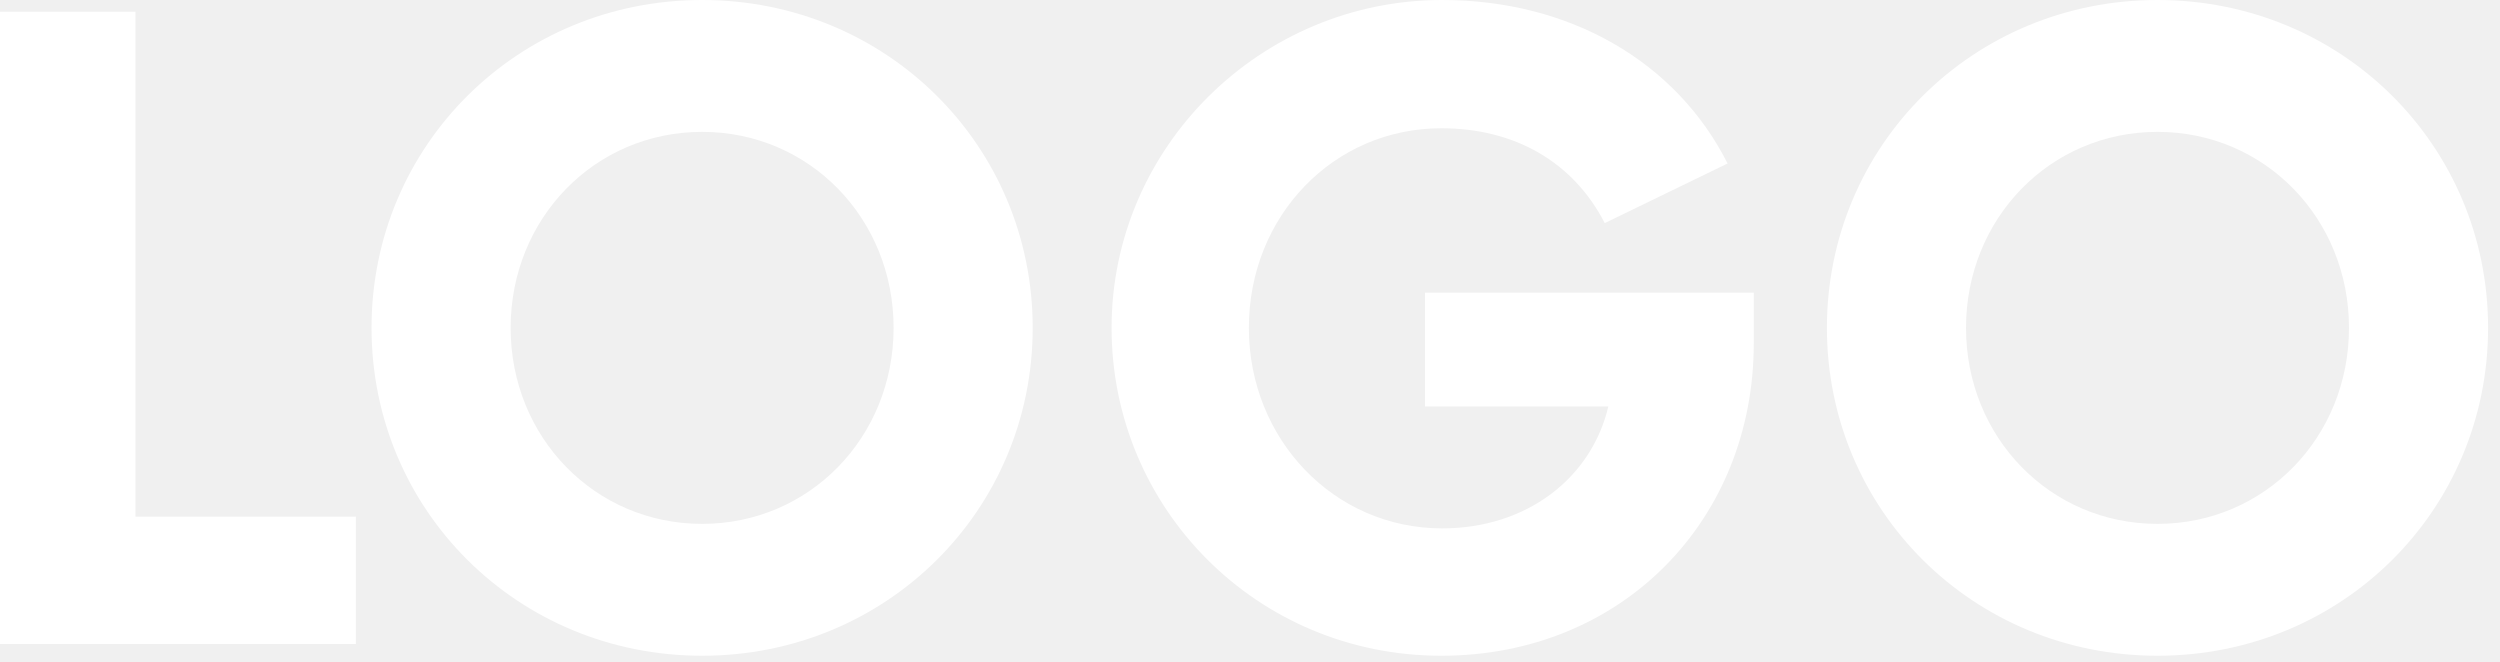
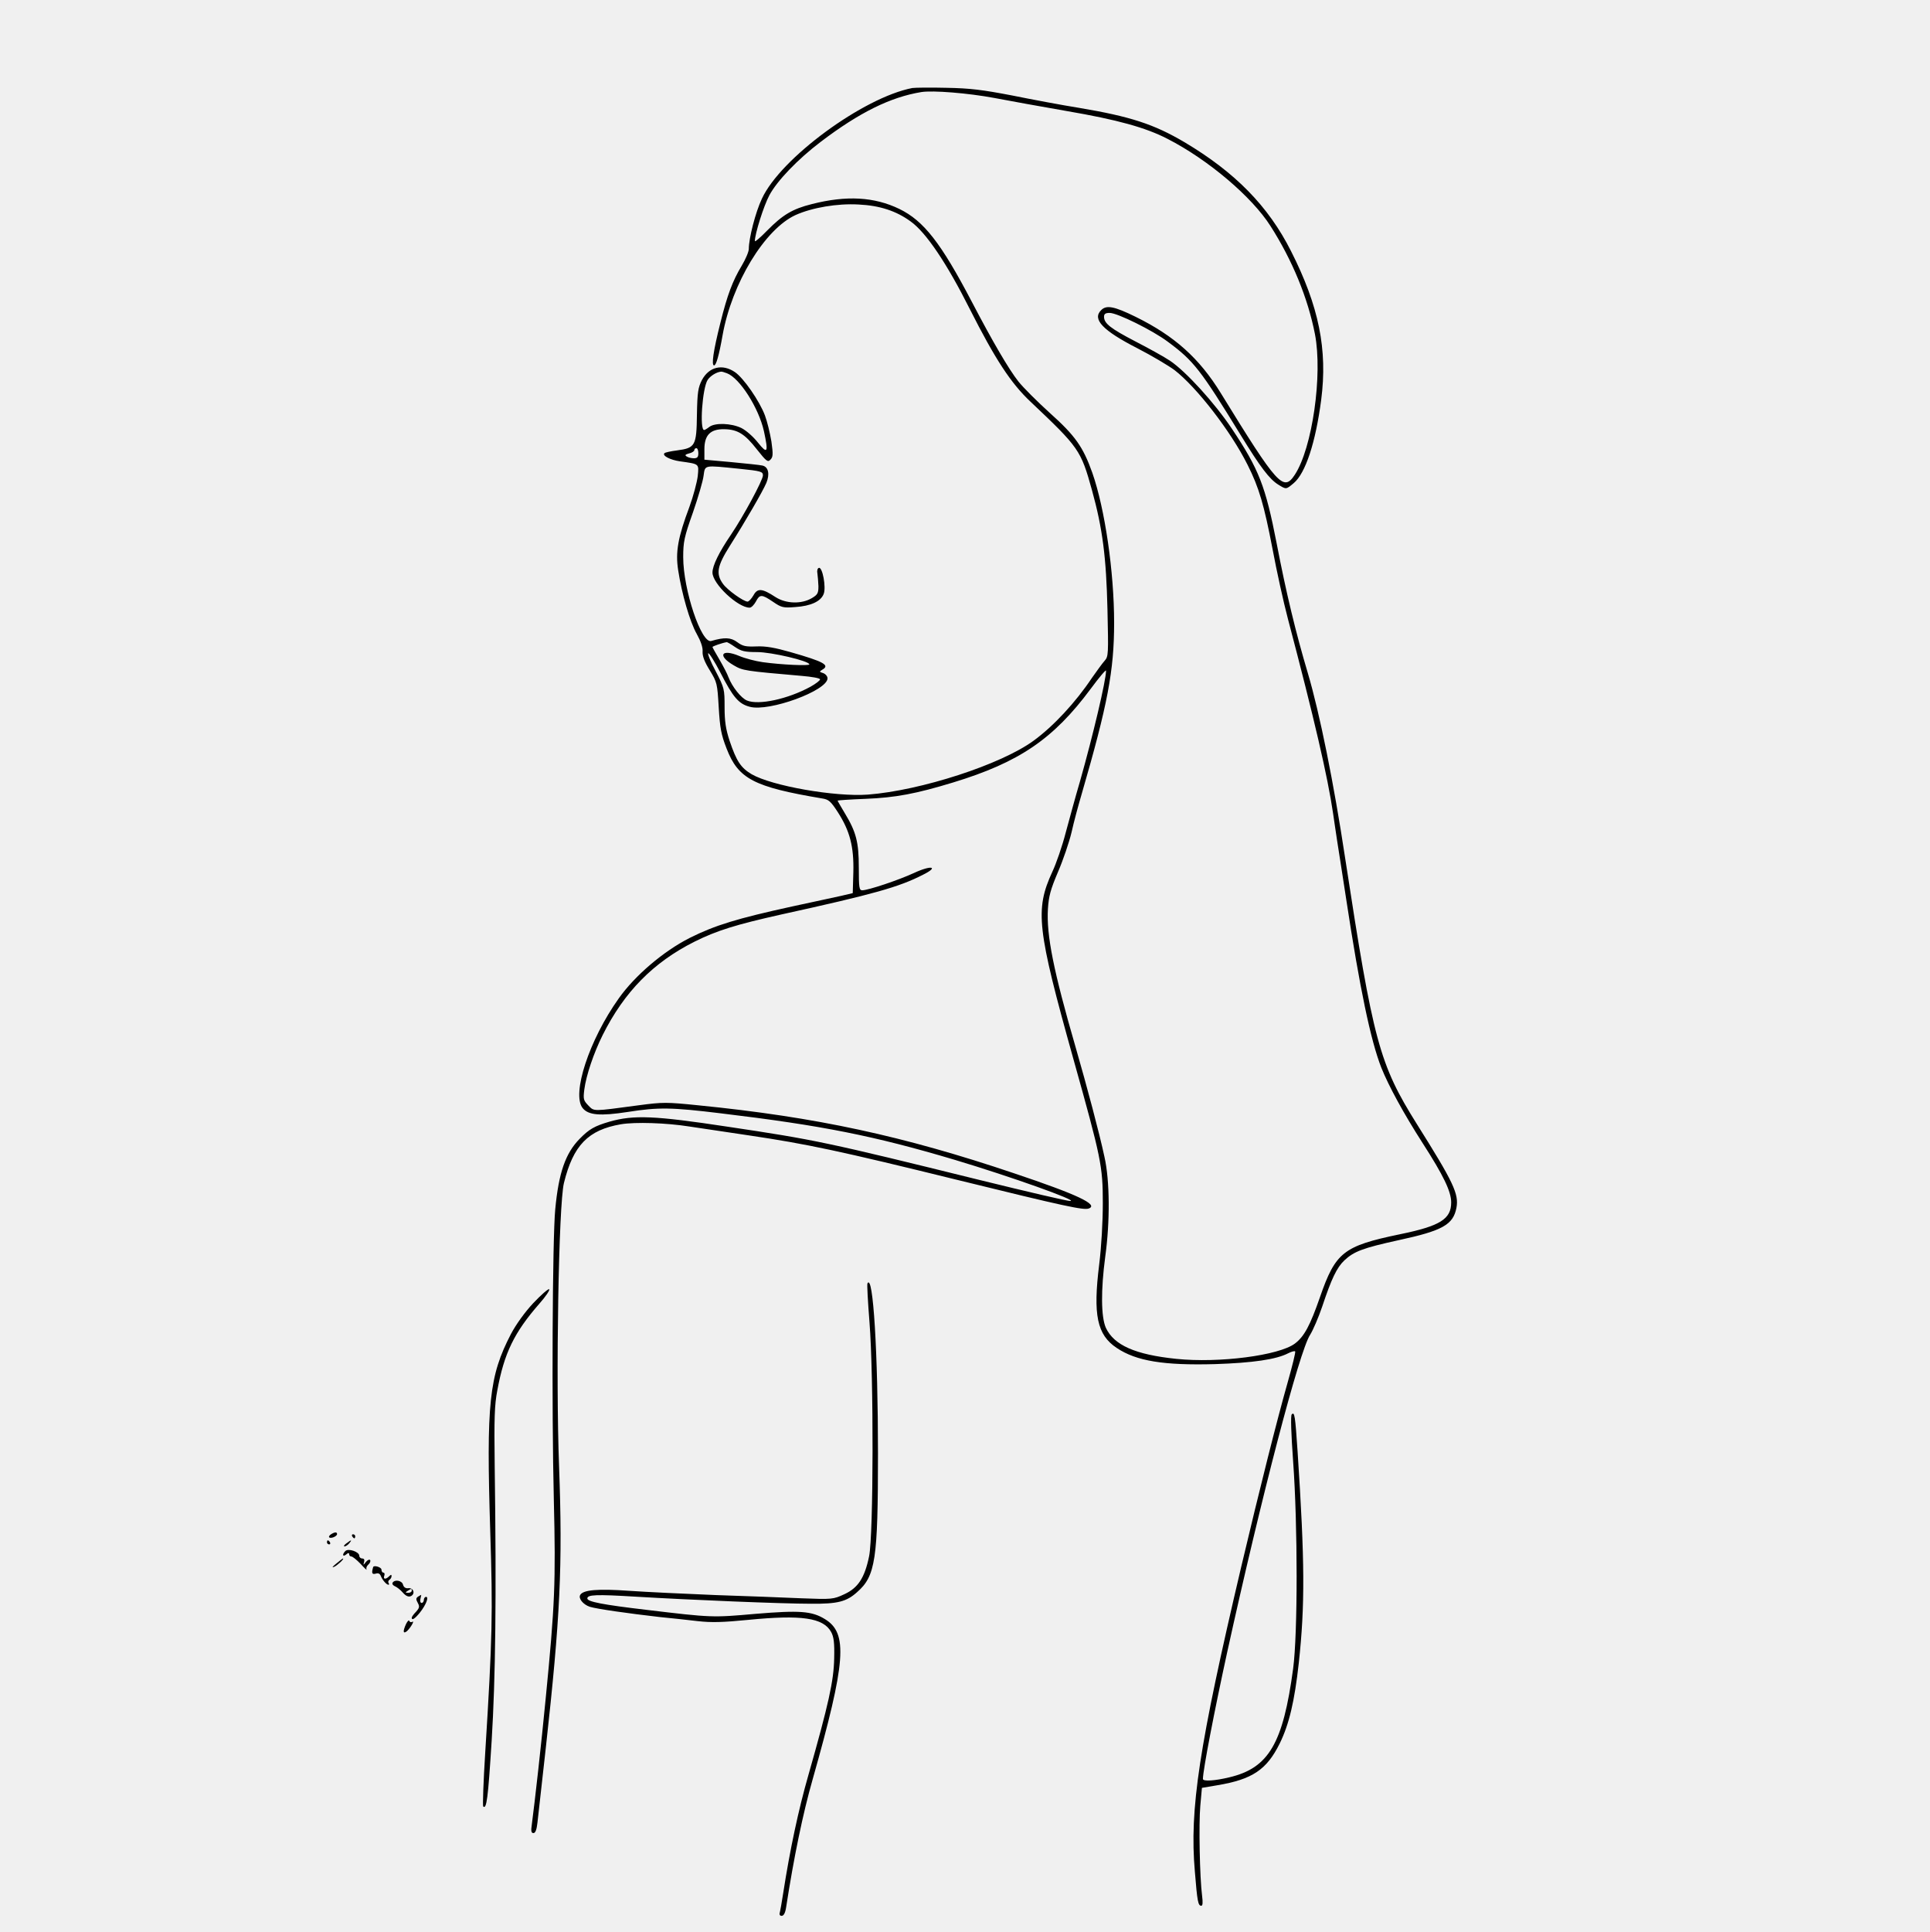
- <svg xmlns="http://www.w3.org/2000/svg" width="155" height="41" viewBox="0 0 155 41" fill="none">
-   <path d="M0 0.728V39.928H22.064V32.032H8.4V0.728H0Z" fill="white" />
-   <path d="M64.027 20.328C64.027 9.016 54.955 0 43.531 0C32.107 0 23.035 9.016 23.035 20.328C23.035 31.64 32.107 40.656 43.531 40.656C54.955 40.656 64.027 31.64 64.027 20.328ZM55.403 20.328C55.403 27.104 50.195 32.48 43.531 32.48C36.867 32.48 31.659 27.104 31.659 20.328C31.659 13.552 36.867 8.176 43.531 8.176C50.195 8.176 55.403 13.552 55.403 20.328Z" fill="white" />
-   <path d="M107.11 10.136C103.918 3.808 97.31 0 89.414 0C78.158 0 68.918 9.128 68.918 20.328C68.918 31.528 77.934 40.656 89.358 40.656C100.558 40.656 108.734 32.256 108.734 21.28V18.144H88.35V25.2H99.718C98.654 29.68 94.622 32.76 89.414 32.76C82.694 32.76 77.43 27.216 77.43 20.328C77.43 13.384 82.694 7.952 89.358 7.952C93.894 7.952 97.534 10.024 99.494 13.832L107.11 10.136Z" fill="white" />
-   <path d="M154.261 20.328C154.261 9.016 145.189 0 133.765 0C122.341 0 113.269 9.016 113.269 20.328C113.269 31.64 122.341 40.656 133.765 40.656C145.189 40.656 154.261 31.64 154.261 20.328ZM145.637 20.328C145.637 27.104 140.429 32.48 133.765 32.48C127.101 32.48 121.893 27.104 121.893 20.328C121.893 13.552 127.101 8.176 133.765 8.176C140.429 8.176 145.637 13.552 145.637 20.328Z" fill="white" />
+ <svg xmlns="http://www.w3.org/2000/svg" version="1.0" width="956pt" height="957pt" viewBox="0 0 956 957" preserveAspectRatio="xMidYMid meet">
+   <g transform="translate(0,957) scale(0.1,-0.1)" fill="#000000" stroke="none">
+     <path d="M4520 9134 c-243 -47 -653 -348 -745 -548 -32 -67 -65 -197 -65 -249 0 -14 -16 -51 -35 -83 -45 -75 -71 -143 -106 -284 -35 -139 -45 -210 -31 -210 10 0 24 47 42 149 46 258 209 526 362 596 83 37 207 58 312 52 105 -5 187 -32 258 -84 77 -55 180 -209 293 -434 125 -247 203 -367 301 -459 240 -227 249 -239 304 -437 53 -191 71 -334 77 -591 5 -222 5 -234 -14 -255 -11 -12 -39 -51 -63 -85 -80 -120 -190 -239 -289 -311 -161 -118 -559 -247 -821 -267 -163 -12 -476 43 -576 101 -54 32 -75 65 -109 165 -19 58 -25 96 -25 167 0 90 -1 95 -44 178 -25 46 -41 87 -37 89 4 3 32 -41 61 -97 62 -121 90 -154 145 -168 95 -26 385 80 385 141 0 10 -10 22 -22 26 -19 6 -19 7 -5 16 41 23 11 40 -157 88 -77 22 -122 30 -168 28 -53 -2 -68 1 -95 21 -32 24 -64 25 -129 6 -49 -15 -139 254 -139 415 0 76 5 100 48 221 26 75 50 157 53 183 8 54 -1 52 177 34 108 -11 117 -14 117 -33 0 -23 -97 -203 -158 -293 -60 -88 -92 -154 -92 -188 0 -56 126 -174 184 -174 9 0 22 14 31 30 19 37 29 37 85 -1 41 -28 50 -31 110 -26 77 5 127 28 141 65 13 33 -6 135 -24 129 -7 -2 -10 -15 -7 -28 2 -13 4 -42 5 -63 0 -34 -4 -42 -33 -59 -51 -30 -127 -28 -179 5 -67 44 -90 46 -110 9 -10 -17 -23 -31 -29 -31 -20 0 -101 58 -122 88 -36 50 -29 88 34 188 78 123 163 270 181 312 18 44 10 80 -20 86 -12 3 -82 10 -154 17 l-133 12 0 52 c0 70 30 100 98 99 66 -1 102 -23 162 -100 47 -59 54 -65 67 -51 13 13 14 26 5 90 -7 42 -21 100 -32 129 -27 72 -106 186 -149 215 -62 42 -128 26 -163 -39 -19 -37 -23 -60 -25 -172 -2 -154 -8 -165 -98 -177 -31 -4 -60 -10 -63 -14 -12 -12 28 -33 76 -40 99 -14 95 -11 89 -74 -4 -31 -22 -99 -41 -151 -57 -152 -70 -224 -56 -314 18 -118 58 -256 92 -316 20 -36 31 -67 29 -88 -1 -23 10 -51 36 -93 36 -59 37 -65 44 -183 6 -102 12 -135 39 -204 58 -150 134 -190 473 -247 33 -5 43 -14 78 -68 60 -93 80 -171 77 -297 l-3 -104 -55 -13 c-30 -6 -140 -31 -245 -53 -274 -60 -382 -93 -508 -156 -130 -66 -271 -186 -351 -299 -147 -206 -235 -475 -179 -544 28 -35 87 -40 223 -19 153 24 217 23 463 -7 500 -60 757 -111 1157 -230 277 -83 614 -203 573 -204 -13 -1 -213 46 -445 103 -765 189 -818 200 -1253 265 -363 55 -465 59 -585 25 -75 -22 -101 -37 -148 -85 -70 -71 -104 -168 -121 -349 -14 -146 -18 -989 -7 -1440 10 -407 5 -521 -40 -980 -22 -229 -54 -513 -69 -627 -5 -33 -3 -43 8 -43 10 0 16 17 20 53 3 28 22 194 41 367 72 650 84 906 66 1394 -17 448 -2 1300 24 1406 46 187 120 263 282 291 71 12 226 7 339 -11 33 -5 166 -25 295 -44 290 -43 450 -77 1035 -221 529 -130 625 -151 650 -141 49 19 -57 69 -370 174 -548 185 -982 279 -1566 337 -157 16 -175 16 -295 0 -232 -31 -219 -31 -249 -1 -24 25 -26 31 -20 79 9 70 47 182 91 270 107 214 251 360 454 462 112 56 207 85 430 135 460 101 584 136 703 197 81 40 42 49 -44 9 -78 -36 -228 -86 -257 -86 -15 0 -17 13 -17 113 0 126 -13 176 -70 270 -19 32 -35 59 -35 61 0 2 62 6 138 9 149 6 250 25 434 81 328 100 497 215 682 464 42 57 76 97 76 90 0 -48 -65 -322 -129 -548 -22 -74 -53 -189 -71 -255 -17 -66 -47 -153 -66 -193 -87 -189 -76 -283 104 -927 138 -493 146 -531 146 -715 0 -92 -7 -215 -18 -304 -31 -249 -11 -348 87 -413 97 -65 233 -87 487 -80 186 6 304 23 363 54 16 8 31 12 34 9 3 -3 -14 -72 -37 -153 -52 -183 -138 -524 -230 -913 -210 -892 -257 -1203 -230 -1510 12 -149 16 -170 32 -170 7 0 8 17 4 48 -12 92 -17 358 -9 447 l8 89 77 13 c173 29 244 77 308 206 47 95 74 210 95 400 31 286 30 502 -6 1047 -12 179 -15 198 -29 184 -6 -6 -3 -96 7 -234 23 -318 23 -851 0 -1025 -50 -372 -121 -493 -317 -539 -70 -17 -130 -21 -130 -8 0 44 57 338 120 627 171 777 358 1493 411 1573 15 24 42 87 60 140 46 138 72 193 110 229 47 44 91 61 269 100 218 47 270 77 286 160 13 69 -15 127 -196 415 -186 297 -216 408 -355 1315 -57 378 -127 722 -185 918 -60 201 -108 400 -155 645 -55 282 -87 365 -222 567 -84 126 -228 284 -306 336 -28 19 -106 62 -172 96 -123 64 -155 89 -155 122 0 14 7 19 28 19 38 0 212 -86 287 -142 130 -96 163 -139 362 -463 98 -160 143 -219 187 -246 39 -24 38 -24 76 8 58 49 108 199 136 413 32 248 -11 463 -150 737 -112 222 -277 390 -528 539 -151 89 -267 127 -523 170 -82 13 -231 41 -330 61 -146 28 -208 36 -325 38 -80 2 -156 1 -170 -1z m405 -49 c72 -14 234 -43 360 -65 251 -43 392 -82 500 -138 201 -103 418 -287 510 -432 108 -169 185 -356 220 -535 39 -201 -13 -565 -100 -697 -56 -85 -85 -53 -366 404 -107 174 -230 284 -423 379 -106 52 -144 59 -170 33 -46 -45 7 -101 179 -189 72 -37 154 -86 184 -108 110 -85 279 -303 362 -469 57 -113 82 -199 124 -418 20 -107 54 -262 76 -345 131 -497 197 -781 224 -965 3 -25 13 -85 20 -135 8 -49 28 -180 45 -290 67 -441 121 -699 174 -834 36 -90 110 -226 205 -374 103 -160 141 -239 141 -293 0 -83 -55 -117 -255 -158 -279 -58 -318 -89 -395 -311 -49 -141 -78 -195 -124 -230 -78 -59 -375 -98 -588 -76 -204 21 -309 68 -349 154 -24 54 -25 187 -3 352 24 174 23 376 -4 495 -25 117 -86 346 -142 540 -110 379 -146 558 -138 688 4 63 13 96 50 183 25 58 55 146 67 196 11 50 34 135 50 189 129 444 161 612 161 849 0 254 -46 566 -108 743 -46 129 -85 184 -210 296 -62 56 -132 126 -156 156 -48 61 -127 196 -231 395 -153 292 -238 401 -359 460 -124 60 -262 68 -434 24 -96 -24 -144 -53 -221 -131 -33 -34 -61 -58 -61 -52 0 35 44 175 72 227 38 71 139 177 255 265 191 145 345 221 498 246 57 9 231 -5 360 -29z m-1323 -1364 c63 -24 157 -171 183 -287 23 -106 18 -116 -30 -56 -23 29 -58 60 -82 72 -50 24 -131 27 -159 5 -10 -8 -22 -15 -25 -15 -24 -1 -9 208 17 248 13 20 44 39 66 41 4 1 17 -3 30 -8z m-142 -396 c0 -19 -5 -25 -22 -25 -13 0 -29 4 -36 9 -10 6 -7 10 12 15 14 3 26 11 26 16 0 6 5 10 10 10 6 0 10 -11 10 -25z m182 -960 c31 -21 49 -25 109 -25 71 0 259 -44 259 -61 0 -8 -137 -2 -231 11 -36 5 -89 19 -117 31 -89 37 -109 1 -26 -47 45 -26 50 -27 337 -52 48 -4 89 -11 90 -17 1 -5 -21 -22 -48 -37 -112 -61 -256 -92 -314 -68 -29 12 -73 67 -92 116 -5 15 -25 53 -44 86 -19 32 -35 61 -35 63 0 4 50 21 70 24 3 1 22 -10 42 -24z" />
+     <path d="M4298 3213 c-3 -4 2 -91 10 -193 21 -263 20 -1054 -2 -1159 -22 -107 -55 -157 -123 -188 -54 -25 -60 -26 -212 -20 -86 4 -277 11 -426 16 -148 6 -341 15 -427 21 -155 11 -228 5 -243 -20 -11 -17 14 -48 47 -59 35 -11 191 -33 348 -51 52 -5 136 -14 186 -20 70 -8 126 -6 250 6 264 26 373 11 412 -60 13 -24 17 -53 15 -131 -2 -111 -28 -227 -127 -575 -50 -174 -92 -371 -126 -590 -6 -41 -14 -83 -16 -92 -4 -12 0 -18 9 -18 10 0 18 15 22 43 38 246 83 464 131 632 166 586 176 725 61 795 -65 40 -126 44 -343 26 -215 -19 -217 -19 -543 20 -213 25 -291 40 -291 56 0 19 42 21 240 9 267 -16 724 -35 870 -35 129 -1 174 10 226 57 92 80 104 161 104 687 0 499 -24 895 -52 843z" />
+     <path d="M2642 3115 c-42 -45 -85 -105 -110 -152 -109 -210 -123 -342 -103 -980 13 -404 11 -519 -25 -1096 -9 -142 -13 -261 -10 -265 17 -16 24 39 42 326 19 309 24 706 15 1362 -3 234 -1 301 13 373 34 185 84 287 208 429 32 36 54 69 49 72 -5 3 -40 -28 -79 -69z" />
+     <path d="M1640 1970 c-8 -5 -12 -12 -9 -15 8 -8 39 5 39 16 0 11 -11 11 -30 -1z" />
+     <path d="M1745 1960 c3 -5 8 -10 11 -10 2 0 4 5 4 10 0 6 -5 10 -11 10 -5 0 -7 -4 -4 -10z" />
+     <path d="M1620 1930 c0 -5 5 -10 11 -10 5 0 7 5 4 10 -3 6 -8 10 -11 10 -2 0 -4 -4 -4 -10z" />
+     <path d="M1716 1925 c-11 -8 -15 -15 -9 -15 6 0 16 7 23 15 16 19 11 19 -14 0z" />
+     <path d="M1711 1887 c-17 -17 -13 -31 4 -17 10 9 15 9 15 1 0 -6 5 -11 11 -11 6 0 27 -17 46 -37 19 -21 32 -33 29 -27 -3 7 1 17 9 24 8 7 12 17 9 22 -3 5 -13 1 -21 -9 -13 -17 -14 -17 -9 0 3 11 0 17 -9 17 -8 0 -15 6 -15 14 0 19 -54 38 -69 23z" />
+     <path d="M1665 1824 c-19 -15 -22 -21 -9 -15 18 9 52 41 43 41 -2 0 -17 -12 -34 -26z" />
+     <path d="M1849 1808 c-9 -30 -6 -38 12 -33 13 4 21 1 26 -12 8 -20 28 -43 38 -43 3 0 4 4 0 9 -3 5 -1 12 5 16 5 3 10 11 10 18 0 8 -3 8 -12 -1 -17 -17 -31 -15 -24 3 3 8 1 15 -4 15 -6 0 -10 7 -10 15 0 12 -37 23 -41 13z" />
+     <path d="M1945 1730 c-3 -6 2 -13 11 -17 10 -4 28 -18 40 -32 14 -16 27 -22 38 -18 25 10 16 43 -11 40 -13 -2 -23 5 -26 17 -5 21 -41 28 -52 10z m95 -40 c0 -5 -8 -10 -17 -10 -15 0 -16 2 -3 10 19 12 20 12 20 0z" />
+     <path d="M2071 1661 c-10 -7 -11 -13 -1 -31 10 -18 8 -25 -9 -44 -12 -12 -21 -25 -21 -29 0 -16 16 -5 41 26 30 38 45 77 30 77 -6 0 -11 -7 -11 -15 0 -8 -5 -15 -11 -15 -6 0 -9 9 -6 20 3 11 4 20 4 20 -1 0 -8 -4 -16 -9z" />
+     <path d="M2012 1526 c-17 -37 -15 -51 4 -36 18 16 41 56 26 46 -6 -3 -12 -1 -14 5 -2 6 -9 -1 -16 -15z" />
+   </g>
</svg>
